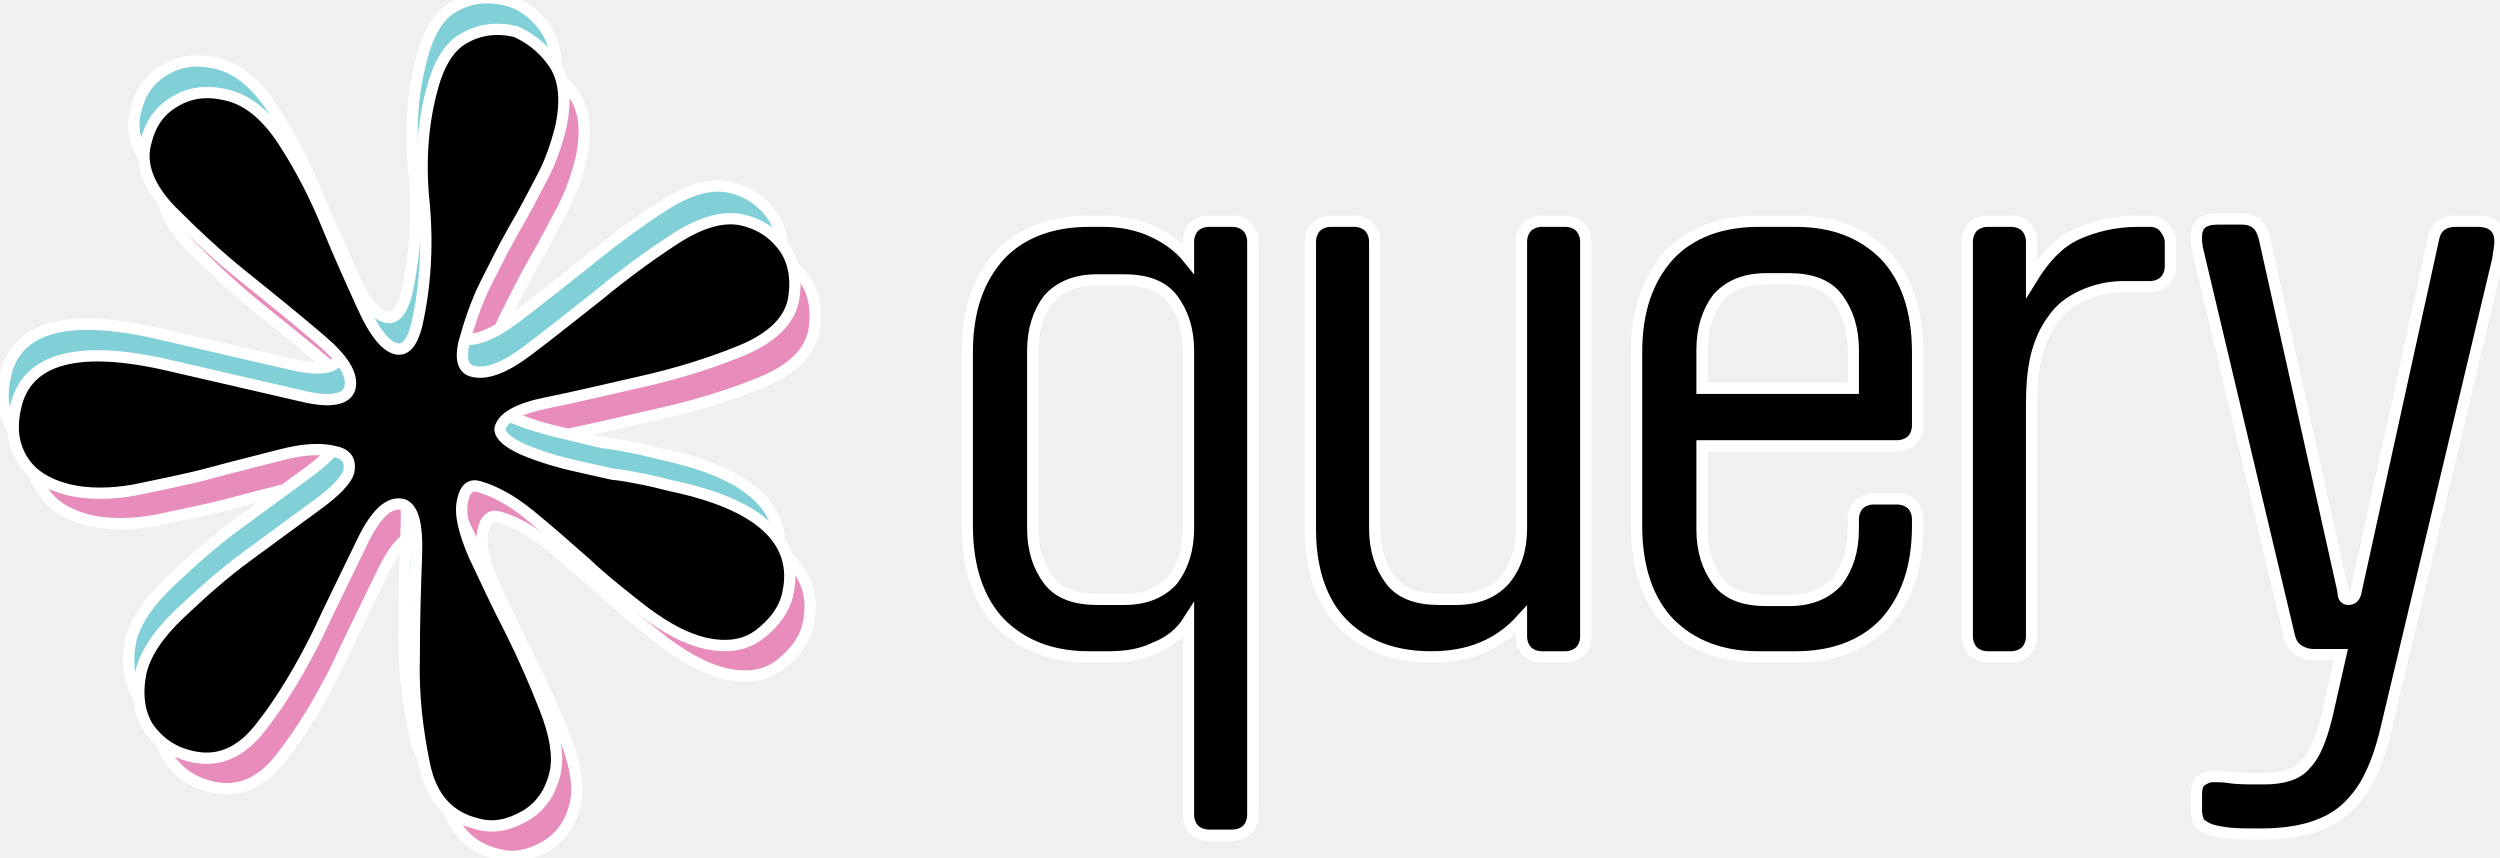
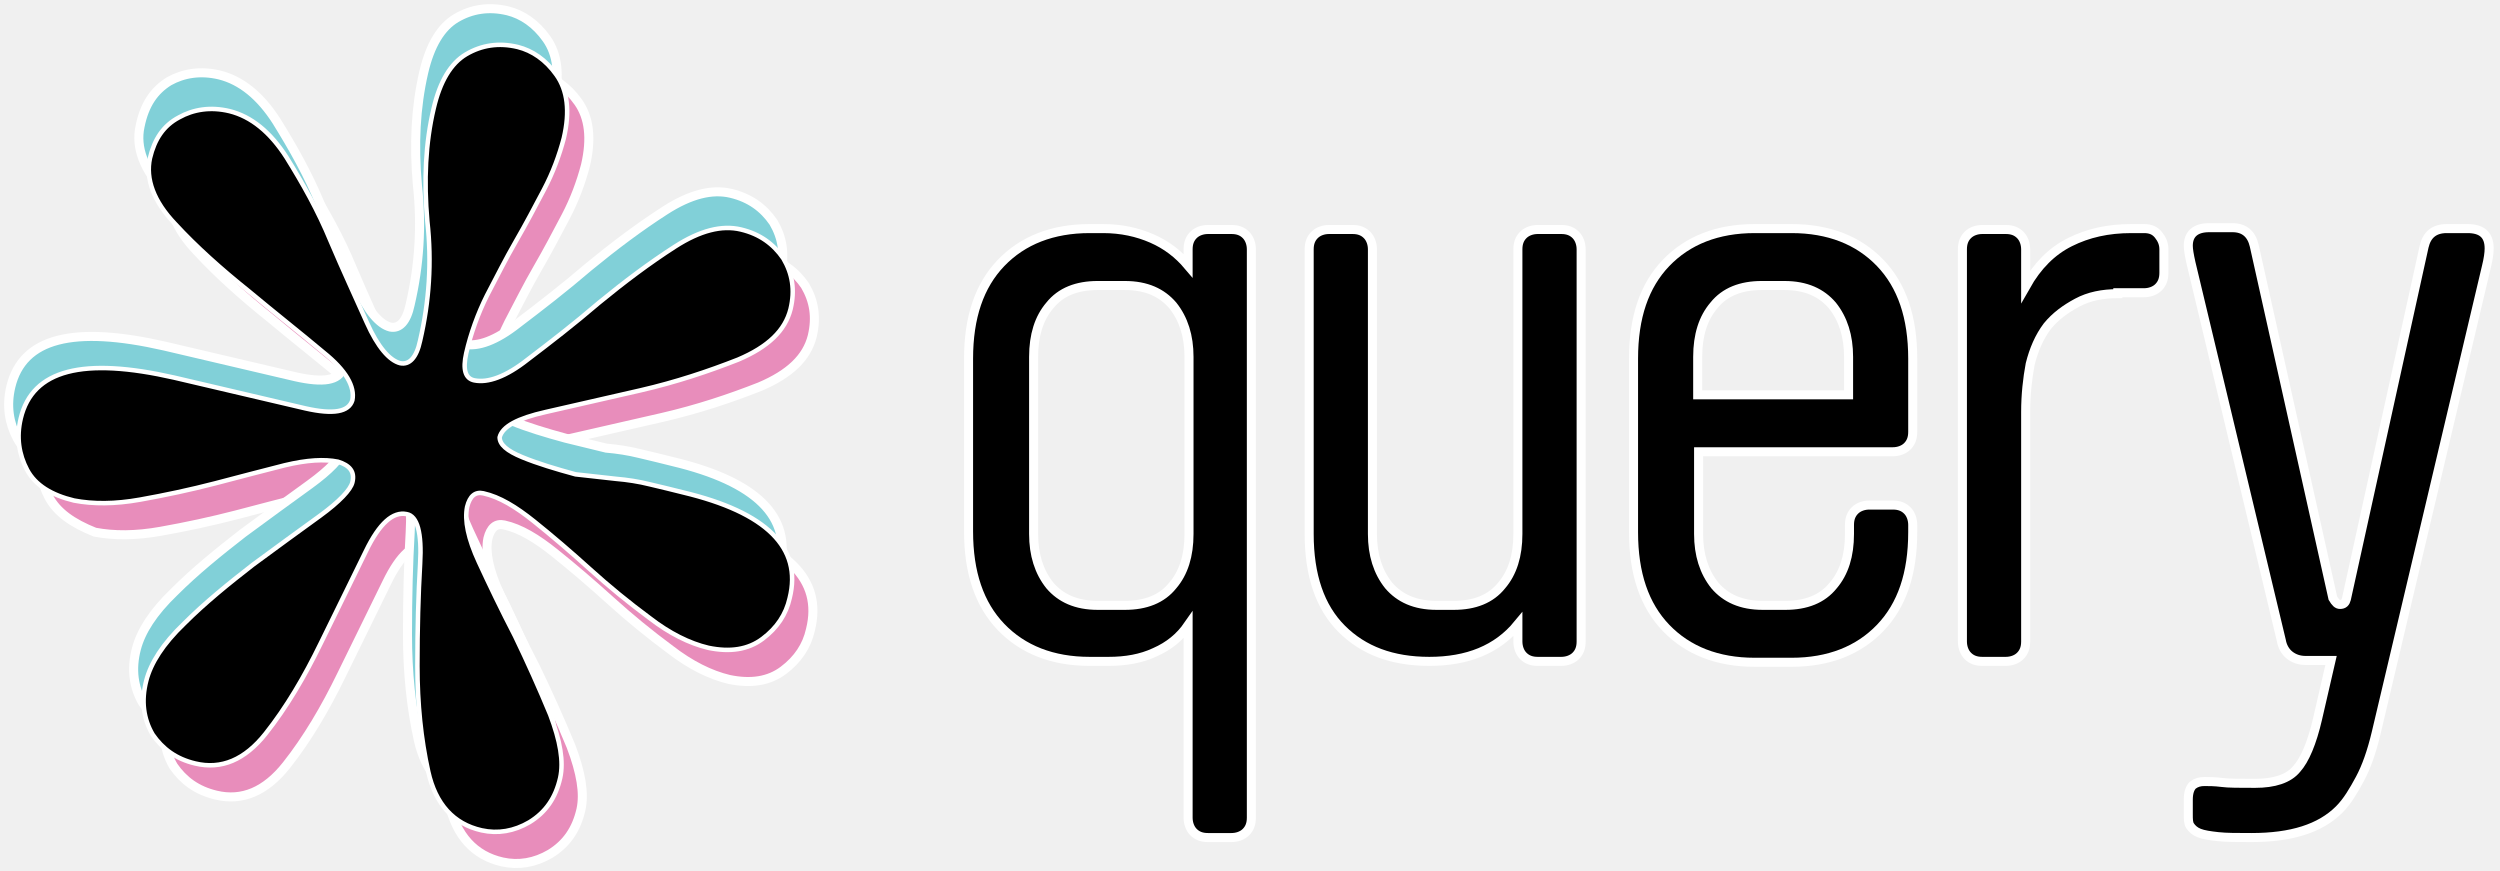
- <svg xmlns="http://www.w3.org/2000/svg" version="1.0" id="Layer_1" x="0px" y="0px" width="221.5px" height="76px" viewBox="0 0 221.5 76" style="enable-background:new 0 0 221.5 76;" xml:space="preserve">
+ <svg xmlns="http://www.w3.org/2000/svg" version="1.0" id="Layer_1" x="0px" y="0px" width="276.7px" height="96.3px" viewBox="0 0 276.7 96.3" style="enable-background:new 0 0 276.7 96.3;" xml:space="preserve">
  <style type="text/css">
	.st0{fill:#E88DBB;stroke:#FFFFFF;stroke-miterlimit:10;}
	.st1{fill:#81D0D8;stroke:#FFFFFF;stroke-miterlimit:10;}
- 	.st2{stroke:#FFFFFF;}
+ 	.st2{stroke:#FFFFFF;stroke-width:0.5;}
	.st3{stroke:#FFFFFF;stroke-miterlimit:10;}
</style>
  <g>
    <g>
-       <path class="st0" d="M56,44.7c1,0.1,2,0.3,3,0.5c1,0.2,2,0.5,3,0.7c7.4,1.7,10.6,4.9,9.6,9.4c-0.3,1.4-1.2,2.6-2.5,3.6    c-1.3,1-2.9,1.2-4.8,0.8c-1.7-0.4-3.4-1.3-5.3-2.7c-1.8-1.4-3.6-2.8-5.3-4.4c-1.7-1.5-3.4-3-5-4.3c-1.6-1.3-3.1-2.1-4.5-2.5    c-0.7-0.2-1.2,0.2-1.4,1.2c-0.3,1.2,0.1,2.8,1,4.9c1,2.1,2,4.3,3.2,6.6c1.2,2.4,2.2,4.7,3.1,7c0.9,2.3,1.2,4.2,0.9,5.6    c-0.4,1.8-1.3,3.1-2.7,3.9c-1.4,0.8-2.8,1.1-4.2,0.7c-2.5-0.6-4.1-2.3-4.7-5.3c-0.6-2.9-1-6.1-0.9-9.4c0-3.3,0.1-6.4,0.2-9.1    c0.1-2.7-0.3-4.2-1.2-4.5c-1.2-0.3-2.4,0.8-3.6,3.3c-1.2,2.5-2.6,5.3-4,8.3c-1.5,3-3.1,5.7-4.9,8c-1.8,2.4-3.9,3.3-6.3,2.7    c-1.7-0.4-2.9-1.3-3.8-2.6c-0.8-1.3-1-3-0.6-4.9c0.4-1.6,1.5-3.3,3.4-5.1c1.9-1.8,3.9-3.6,6.1-5.2c2.2-1.6,4.2-3.1,6-4.4    c1.8-1.3,2.7-2.3,2.9-3c0.2-1-0.2-1.6-1.3-1.8c-1.2-0.3-2.8-0.2-4.7,0.3c-1.9,0.5-4,1-6.2,1.6c-2.2,0.6-4.4,1-6.7,1.5    c-2.2,0.4-4.2,0.4-5.9,0c-2-0.5-3.4-1.4-4.2-2.8C2.8,42.2,2.6,40.7,3,39c1-4.3,5.6-5.5,13.7-3.6l11.7,2.7c2.5,0.6,3.9,0.3,4.2-0.7    c0.3-1.2-0.6-2.6-2.6-4.3c-2-1.7-4.2-3.5-6.7-5.5c-2.5-2-4.6-4-6.6-6c-1.9-2-2.7-4-2.2-5.9c0.4-1.7,1.2-2.9,2.6-3.7    c1.3-0.8,2.8-1,4.5-0.6c1.9,0.4,3.6,1.8,5.1,4.1c1.5,2.3,2.8,4.8,3.9,7.5c1.1,2.7,2.2,5.1,3.2,7.3c1,2.2,2,3.4,2.9,3.6    c0.8,0.2,1.4-0.5,1.8-2c0.8-3.5,1-7,0.7-10.6c-0.4-3.6-0.2-7,0.6-10.1c0.6-2.4,1.5-4,2.9-4.8c1.4-0.8,2.9-1,4.6-0.6    c1.3,0.3,2.5,1.1,3.5,2.5c1,1.4,1.2,3.3,0.7,5.7c-0.4,1.6-0.9,3.1-1.7,4.6c-0.8,1.5-1.6,3.1-2.5,4.6c-0.9,1.6-1.7,3.2-2.5,4.8    c-0.8,1.6-1.4,3.4-1.9,5.2c-0.3,1.4-0.1,2.3,0.8,2.5c1.2,0.3,2.8-0.3,4.8-1.8c2-1.5,4.1-3.2,6.4-5c2.3-1.9,4.5-3.5,6.8-5    c2.2-1.4,4.2-2,5.9-1.6c1.7,0.4,2.9,1.3,3.8,2.6c0.8,1.3,1,2.8,0.7,4.5c-0.4,1.9-2,3.4-4.7,4.5c-2.7,1.1-5.6,2-8.7,2.7    c-3.1,0.7-6,1.4-8.5,1.9c-2.5,0.5-3.9,1.3-4.1,2.3c0,0.6,0.7,1.2,2,1.8c1.4,0.6,3,1.1,4.8,1.5L56,44.7z" />
+       <path class="st0" d="M70.5,56.5c1.2,0.1,2.5,0.3,3.7,0.6c1.3,0.3,2.5,0.6,3.7,0.9c9.2,2.2,13.2,6.1,11.8,11.7    c-0.4,1.8-1.4,3.3-3,4.5c-1.6,1.2-3.6,1.5-6,1c-2.1-0.5-4.3-1.6-6.5-3.3c-2.3-1.7-4.5-3.5-6.6-5.4c-2.1-1.9-4.2-3.7-6.2-5.3    c-2-1.6-3.8-2.7-5.6-3.1c-0.9-0.2-1.5,0.3-1.8,1.5c-0.3,1.5,0.1,3.5,1.3,6.1c1.2,2.6,2.5,5.3,4,8.2c1.4,2.9,2.7,5.8,3.9,8.7    c1.1,2.9,1.5,5.2,1.1,7c-0.5,2.2-1.6,3.8-3.4,4.9c-1.7,1-3.5,1.3-5.3,0.9c-3.1-0.7-5.1-2.9-5.9-6.5c-0.8-3.6-1.2-7.5-1.2-11.7    c0-4.1,0.1-7.9,0.3-11.3c0.2-3.4-0.3-5.3-1.5-5.5c-1.5-0.3-3,1-4.5,4.1c-1.5,3.1-3.2,6.5-5,10.2c-1.8,3.7-3.8,7.1-6.1,10    c-2.3,2.9-4.9,4-7.8,3.3c-2.1-0.5-3.6-1.6-4.7-3.2c-1-1.7-1.3-3.7-0.7-6c0.5-1.9,1.8-4,4.2-6.3c2.3-2.3,4.9-4.4,7.6-6.5    c2.7-2,5.2-3.8,7.4-5.4c2.2-1.6,3.4-2.9,3.6-3.7c0.3-1.2-0.3-1.9-1.6-2.3c-1.5-0.3-3.4-0.2-5.9,0.4c-2.4,0.6-5,1.3-7.7,2    c-2.7,0.7-5.5,1.3-8.3,1.8c-2.8,0.5-5.2,0.5-7.3,0.1C8,57.9,6.3,56.7,5.4,55c-0.9-1.7-1.2-3.6-0.7-5.7c1.3-5.4,6.9-6.8,17-4.5    l14.5,3.4c3.1,0.7,4.8,0.4,5.2-0.9c0.3-1.5-0.7-3.3-3.2-5.3c-2.5-2.1-5.3-4.3-8.3-6.8c-3-2.4-5.8-4.9-8.1-7.4    c-2.4-2.5-3.3-5-2.8-7.3c0.5-2.1,1.5-3.6,3.2-4.5c1.6-0.9,3.5-1.2,5.6-0.7c2.4,0.6,4.5,2.3,6.3,5.1c1.8,2.9,3.5,5.9,4.9,9.3    c1.4,3.3,2.8,6.3,4,9c1.2,2.7,2.5,4.2,3.7,4.5c1,0.2,1.8-0.6,2.2-2.5c1-4.3,1.3-8.7,0.8-13.2c-0.4-4.5-0.2-8.7,0.7-12.5    c0.7-3,1.9-5,3.6-6c1.7-1,3.6-1.3,5.7-0.8c1.6,0.4,3.1,1.4,4.3,3.1c1.2,1.7,1.5,4,0.8,7c-0.5,1.9-1.2,3.8-2.2,5.7    c-1,1.9-2,3.8-3.1,5.7c-1.1,1.9-2.1,3.9-3.2,6c-1,2-1.8,4.2-2.3,6.4c-0.4,1.8-0.1,2.8,0.9,3c1.5,0.3,3.5-0.4,5.9-2.3    c2.5-1.9,5.1-3.9,7.9-6.3c2.8-2.3,5.6-4.4,8.4-6.2c2.8-1.8,5.2-2.4,7.3-1.9c2.1,0.5,3.6,1.6,4.7,3.2c1,1.7,1.3,3.5,0.8,5.6    c-0.6,2.4-2.5,4.2-5.8,5.6c-3.3,1.3-6.9,2.5-10.8,3.4c-3.9,0.9-7.4,1.7-10.5,2.4c-3.1,0.7-4.8,1.6-5.1,2.8c0,0.8,0.8,1.5,2.5,2.2    c1.7,0.7,3.7,1.3,5.9,1.9L70.5,56.5z" />
    </g>
    <g>
-       <path class="st1" d="M53.3,39.2c1,0.1,2,0.3,3,0.5c1,0.2,2,0.5,3,0.7c7.4,1.7,10.6,4.9,9.6,9.4c-0.3,1.4-1.2,2.6-2.5,3.6    c-1.3,1-2.9,1.2-4.8,0.8c-1.7-0.4-3.4-1.3-5.3-2.7c-1.8-1.4-3.6-2.8-5.3-4.4c-1.7-1.5-3.4-3-5-4.3c-1.6-1.3-3.1-2.1-4.5-2.5    c-0.7-0.2-1.2,0.2-1.4,1.2c-0.3,1.2,0.1,2.8,1,4.9c1,2.1,2,4.3,3.2,6.6c1.2,2.4,2.2,4.7,3.1,7c0.9,2.3,1.2,4.2,0.9,5.6    c-0.4,1.8-1.3,3.1-2.7,3.9c-1.4,0.8-2.8,1.1-4.2,0.7c-2.5-0.6-4.1-2.3-4.7-5.3c-0.6-2.9-1-6.1-0.9-9.4c0-3.3,0.1-6.4,0.2-9.1    c0.1-2.7-0.3-4.2-1.2-4.5c-1.2-0.3-2.4,0.8-3.6,3.3c-1.2,2.5-2.6,5.3-4,8.3c-1.5,3-3.1,5.7-4.9,8c-1.8,2.4-3.9,3.3-6.3,2.7    c-1.7-0.4-2.9-1.3-3.8-2.6c-0.8-1.3-1-3-0.6-4.9c0.4-1.6,1.5-3.3,3.4-5.1c1.9-1.8,3.9-3.6,6.1-5.2c2.2-1.6,4.2-3.1,6-4.4    c1.8-1.3,2.7-2.3,2.9-3c0.2-1-0.2-1.6-1.3-1.8c-1.2-0.3-2.8-0.2-4.7,0.3c-1.9,0.5-4,1-6.2,1.6c-2.2,0.6-4.4,1-6.7,1.5    c-2.2,0.4-4.2,0.4-5.9,0c-2-0.5-3.4-1.4-4.2-2.8c-0.8-1.4-0.9-2.9-0.5-4.6c1-4.3,5.6-5.5,13.7-3.6l11.7,2.7    c2.5,0.6,3.9,0.3,4.2-0.7c0.3-1.2-0.6-2.6-2.6-4.3c-2-1.7-4.2-3.5-6.7-5.5c-2.5-2-4.6-4-6.6-6c-1.9-2-2.7-4-2.2-5.9    c0.4-1.7,1.2-2.9,2.6-3.7c1.3-0.8,2.8-1,4.5-0.6c1.9,0.4,3.6,1.8,5.1,4.1c1.5,2.3,2.8,4.8,3.9,7.5c1.1,2.7,2.2,5.1,3.2,7.3    c1,2.2,2,3.4,2.9,3.6c0.8,0.2,1.4-0.5,1.8-2c0.8-3.5,1-7,0.7-10.6c-0.4-3.6-0.2-7,0.6-10.1c0.6-2.4,1.5-4,2.9-4.8    c1.4-0.8,2.9-1,4.6-0.6c1.3,0.3,2.5,1.1,3.5,2.5c1,1.4,1.2,3.3,0.7,5.7c-0.4,1.6-0.9,3.1-1.7,4.6c-0.8,1.5-1.6,3.1-2.5,4.6    c-0.9,1.6-1.7,3.2-2.5,4.8c-0.8,1.6-1.4,3.4-1.9,5.2C39.7,29,40,29.8,40.8,30c1.2,0.3,2.8-0.3,4.8-1.8c2-1.5,4.1-3.2,6.4-5    c2.3-1.9,4.5-3.5,6.8-5c2.2-1.4,4.2-2,5.9-1.6c1.7,0.4,2.9,1.3,3.8,2.6c0.8,1.3,1,2.8,0.7,4.5c-0.4,1.9-2,3.4-4.7,4.5    c-2.7,1.1-5.6,2-8.7,2.7c-3.1,0.7-6,1.4-8.5,1.9c-2.5,0.5-3.9,1.3-4.1,2.3c0,0.6,0.7,1.2,2,1.8c1.4,0.6,3,1.1,4.8,1.5L53.3,39.2z" />
+       <path class="st1" d="M67.1,49.6c1.2,0.1,2.5,0.3,3.7,0.6c1.3,0.3,2.5,0.6,3.7,0.9c9.2,2.2,13.2,6.1,11.8,11.7    c-0.4,1.8-1.4,3.3-3,4.5c-1.6,1.2-3.6,1.5-6,1c-2.1-0.5-4.3-1.6-6.5-3.3c-2.3-1.7-4.5-3.5-6.6-5.4C62,57.6,60,55.8,58,54.2    c-2-1.6-3.8-2.7-5.6-3.1c-0.9-0.2-1.5,0.3-1.8,1.5c-0.3,1.5,0.1,3.5,1.3,6.1c1.2,2.6,2.5,5.3,4,8.2c1.4,2.9,2.7,5.8,3.9,8.7    c1.1,2.9,1.5,5.2,1.1,7c-0.5,2.2-1.6,3.8-3.4,4.9c-1.7,1-3.5,1.3-5.3,0.9c-3.1-0.7-5.1-2.9-5.9-6.5c-0.8-3.6-1.2-7.5-1.2-11.7    c0-4.1,0.1-7.9,0.3-11.3c0.2-3.4-0.3-5.3-1.5-5.5c-1.5-0.3-3,1-4.5,4.1c-1.5,3.1-3.2,6.5-5,10.2c-1.8,3.7-3.8,7.1-6.1,10    c-2.3,2.9-4.9,4-7.8,3.3c-2.1-0.5-3.6-1.6-4.7-3.2c-1-1.7-1.3-3.7-0.7-6c0.5-1.9,1.8-4,4.2-6.3c2.3-2.3,4.9-4.4,7.6-6.5    c2.7-2,5.2-3.8,7.4-5.4c2.2-1.6,3.4-2.9,3.6-3.7c0.3-1.2-0.3-1.9-1.6-2.3c-1.5-0.3-3.4-0.2-5.9,0.4c-2.4,0.6-5,1.3-7.7,2    c-2.7,0.7-5.5,1.3-8.3,1.8c-2.8,0.5-5.2,0.5-7.3,0.1c-2.5-0.6-4.3-1.7-5.2-3.4c-0.9-1.7-1.2-3.6-0.7-5.7c1.3-5.4,6.9-6.8,17-4.5    l14.5,3.4c3.1,0.7,4.8,0.4,5.2-0.9c0.3-1.5-0.7-3.3-3.2-5.3c-2.5-2.1-5.3-4.3-8.3-6.8c-3-2.4-5.8-4.9-8.1-7.4    c-2.4-2.5-3.3-5-2.8-7.3C16,11.5,17.1,10,18.7,9c1.6-0.9,3.5-1.2,5.6-0.7c2.4,0.6,4.5,2.3,6.3,5.1c1.8,2.9,3.5,5.9,4.9,9.3    c1.4,3.3,2.8,6.3,4,9c1.2,2.7,2.5,4.2,3.7,4.5c1,0.2,1.8-0.6,2.2-2.5c1-4.3,1.3-8.7,0.8-13.2C45.8,16,46,11.9,46.9,8    c0.7-3,1.9-5,3.6-6c1.7-1,3.6-1.3,5.7-0.8c1.6,0.4,3.1,1.4,4.3,3.1c1.2,1.7,1.5,4,0.8,7c-0.5,1.9-1.2,3.8-2.2,5.7    c-1,1.9-2,3.8-3.1,5.7c-1.1,1.9-2.1,3.9-3.2,6c-1,2-1.8,4.2-2.3,6.4c-0.4,1.8-0.1,2.8,0.9,3c1.5,0.3,3.5-0.4,5.9-2.3    c2.5-1.9,5.1-3.9,7.9-6.3c2.8-2.3,5.6-4.4,8.4-6.2c2.8-1.8,5.2-2.4,7.3-1.9c2.1,0.5,3.6,1.6,4.7,3.2c1,1.7,1.3,3.5,0.8,5.6    c-0.6,2.4-2.5,4.2-5.8,5.6c-3.3,1.3-6.9,2.5-10.8,3.4c-3.9,0.9-7.4,1.7-10.5,2.4c-3.1,0.7-4.8,1.6-5.1,2.8c0,0.8,0.8,1.5,2.5,2.2    c1.7,0.7,3.7,1.3,5.9,1.9L67.1,49.6z" />
    </g>
    <g>
-       <path class="st2" d="M54.2,42c1,0.1,2,0.3,3,0.5c1,0.2,2,0.5,3,0.7c7.4,1.7,10.6,4.9,9.6,9.4c-0.3,1.4-1.2,2.6-2.5,3.6    c-1.3,1-2.9,1.2-4.8,0.8c-1.7-0.4-3.4-1.3-5.3-2.7c-1.8-1.4-3.6-2.8-5.3-4.4c-1.7-1.5-3.4-3-5-4.3c-1.6-1.3-3.1-2.1-4.5-2.5    c-0.7-0.2-1.2,0.2-1.4,1.2c-0.3,1.2,0.1,2.8,1,4.9c1,2.1,2,4.3,3.2,6.6c1.2,2.4,2.2,4.7,3.1,7c0.9,2.3,1.2,4.2,0.9,5.6    c-0.4,1.8-1.3,3.1-2.7,3.9c-1.4,0.8-2.8,1.1-4.2,0.7c-2.5-0.6-4.1-2.3-4.7-5.3c-0.6-2.9-1-6.1-0.9-9.4c0-3.3,0.1-6.4,0.2-9.1    c0.1-2.7-0.3-4.2-1.2-4.5c-1.2-0.3-2.4,0.8-3.6,3.3c-1.2,2.5-2.6,5.3-4,8.3c-1.5,3-3.1,5.7-4.9,8c-1.8,2.4-3.9,3.3-6.3,2.7    c-1.7-0.4-2.9-1.3-3.8-2.6c-0.8-1.3-1-3-0.6-4.9c0.4-1.6,1.5-3.3,3.4-5.1c1.9-1.8,3.9-3.6,6.1-5.2c2.2-1.6,4.2-3.1,6-4.4    c1.8-1.3,2.7-2.3,2.9-3c0.2-1-0.2-1.6-1.3-1.8c-1.2-0.3-2.8-0.2-4.7,0.3c-1.9,0.5-4,1-6.2,1.6c-2.2,0.6-4.4,1-6.7,1.5    c-2.2,0.4-4.2,0.4-5.9,0c-2-0.5-3.4-1.4-4.2-2.8c-0.8-1.4-0.9-2.9-0.5-4.6c1-4.3,5.6-5.5,13.7-3.6l11.7,2.7    c2.5,0.6,3.9,0.3,4.2-0.7c0.3-1.2-0.6-2.6-2.6-4.3c-2-1.7-4.2-3.5-6.7-5.5c-2.5-2-4.6-4-6.6-6c-1.9-2-2.7-4-2.2-5.9    c0.4-1.7,1.2-2.9,2.6-3.7c1.3-0.8,2.8-1,4.5-0.6c1.9,0.4,3.6,1.8,5.1,4.1c1.5,2.3,2.8,4.8,3.9,7.5c1.1,2.7,2.2,5.1,3.2,7.3    c1,2.2,2,3.4,2.9,3.6c0.8,0.2,1.4-0.5,1.8-2c0.8-3.5,1-7,0.7-10.6c-0.4-3.6-0.2-7,0.6-10.1c0.6-2.4,1.5-4,2.9-4.8    c1.4-0.8,2.9-1,4.6-0.6C46.8,3.3,48,4.1,49,5.5c1,1.4,1.2,3.3,0.7,5.7c-0.4,1.6-0.9,3.1-1.7,4.6c-0.8,1.5-1.6,3.1-2.5,4.6    c-0.9,1.6-1.7,3.2-2.5,4.8c-0.8,1.6-1.4,3.4-1.9,5.2c-0.3,1.4-0.1,2.3,0.8,2.5c1.2,0.3,2.8-0.3,4.8-1.8c2-1.5,4.1-3.2,6.4-5    c2.3-1.9,4.5-3.5,6.8-5c2.2-1.4,4.2-2,5.9-1.6c1.7,0.4,2.9,1.3,3.8,2.6c0.8,1.3,1,2.8,0.7,4.5c-0.4,1.9-2,3.4-4.7,4.5    c-2.7,1.1-5.6,2-8.7,2.7c-3.1,0.7-6,1.4-8.5,1.9c-2.5,0.5-3.9,1.3-4.1,2.3c0,0.6,0.7,1.2,2,1.8c1.4,0.6,3,1.1,4.8,1.5L54.2,42z" />
+       <path class="st2" d="M68.2,53c1.2,0.1,2.5,0.3,3.7,0.6c1.3,0.3,2.5,0.6,3.7,0.9c9.2,2.2,13.2,6.1,11.8,11.7    c-0.4,1.8-1.4,3.3-3,4.5c-1.6,1.2-3.6,1.5-6,1c-2.1-0.5-4.3-1.6-6.5-3.3c-2.3-1.7-4.5-3.5-6.6-5.4c-2.1-1.9-4.2-3.7-6.2-5.3    c-2-1.6-3.8-2.7-5.6-3.1c-0.9-0.2-1.5,0.3-1.8,1.5c-0.3,1.5,0.1,3.5,1.3,6.1c1.2,2.6,2.5,5.3,4,8.2c1.4,2.9,2.7,5.8,3.9,8.7    c1.1,2.9,1.5,5.2,1.1,7c-0.5,2.2-1.6,3.8-3.4,4.9c-1.7,1-3.5,1.3-5.3,0.9c-3.1-0.7-5.1-2.9-5.9-6.5c-0.8-3.6-1.2-7.5-1.2-11.7    c0-4.1,0.1-7.9,0.3-11.3c0.2-3.4-0.3-5.3-1.5-5.5c-1.5-0.3-3,1-4.5,4.1c-1.5,3.1-3.2,6.5-5,10.2c-1.8,3.7-3.8,7.1-6.1,10    c-2.3,2.9-4.9,4-7.8,3.3c-2.1-0.5-3.6-1.6-4.7-3.2c-1-1.7-1.3-3.7-0.7-6c0.5-1.9,1.8-4,4.2-6.3c2.3-2.3,4.9-4.4,7.6-6.5    c2.7-2,5.2-3.8,7.4-5.4c2.2-1.6,3.4-2.9,3.6-3.7c0.3-1.2-0.3-1.9-1.6-2.3c-1.5-0.3-3.4-0.2-5.9,0.4c-2.4,0.6-5,1.3-7.7,2    c-2.7,0.7-5.5,1.3-8.3,1.8c-2.8,0.5-5.2,0.5-7.3,0.1c-2.5-0.6-4.3-1.7-5.2-3.4c-0.9-1.7-1.2-3.6-0.7-5.7c1.3-5.4,6.9-6.8,17-4.5    l14.5,3.4c3.1,0.7,4.8,0.4,5.2-0.9c0.3-1.5-0.7-3.3-3.2-5.3c-2.5-2.1-5.3-4.3-8.3-6.8c-3-2.4-5.8-4.9-8.1-7.4    c-2.4-2.5-3.3-5-2.8-7.3c0.5-2.1,1.5-3.6,3.2-4.5c1.6-0.9,3.5-1.2,5.6-0.7c2.4,0.6,4.5,2.3,6.3,5.1c1.8,2.9,3.5,5.9,4.9,9.3    c1.4,3.3,2.8,6.3,4,9c1.2,2.7,2.5,4.2,3.7,4.5c1,0.2,1.8-0.6,2.2-2.5c1-4.3,1.3-8.7,0.8-13.2c-0.4-4.5-0.2-8.7,0.7-12.5    c0.7-3,1.9-5,3.6-6c1.7-1,3.6-1.3,5.7-0.8c1.6,0.4,3.1,1.4,4.3,3.1c1.2,1.7,1.5,4,0.8,7c-0.5,1.9-1.2,3.8-2.2,5.7    c-1,1.9-2,3.8-3.1,5.7c-1.1,1.9-2.1,3.9-3.2,6c-1,2-1.8,4.2-2.3,6.4c-0.4,1.8-0.1,2.8,0.9,3c1.5,0.3,3.5-0.4,5.9-2.3    c2.5-1.9,5.1-3.9,7.9-6.3c2.8-2.3,5.6-4.4,8.4-6.2c2.8-1.8,5.2-2.4,7.3-1.9c2.1,0.5,3.6,1.6,4.7,3.2c1,1.7,1.3,3.5,0.8,5.6    c-0.6,2.4-2.5,4.2-5.8,5.6c-3.3,1.3-6.9,2.5-10.8,3.4c-3.9,0.9-7.4,1.7-10.5,2.4c-3.1,0.7-4.8,1.6-5.1,2.8c0,0.8,0.8,1.5,2.5,2.2    c1.7,0.7,3.7,1.3,5.9,1.9L68.2,53z" />
    </g>
  </g>
  <g>
-     <path class="st3" d="M105.3,21.4c0-0.5,0.2-1,0.5-1.3c0.3-0.3,0.8-0.5,1.3-0.5h2.1c0.5,0,1,0.2,1.3,0.5c0.3,0.3,0.5,0.8,0.5,1.3   v50.8c0,0.5-0.2,1-0.5,1.3c-0.3,0.3-0.8,0.5-1.3,0.5h-2.1c-0.5,0-1-0.2-1.3-0.5c-0.3-0.3-0.5-0.8-0.5-1.3V55   c-0.7,1.1-1.7,1.9-3,2.4c-1.2,0.6-2.6,0.8-4.1,0.8h-1.7c-3.3,0-5.9-1-7.9-3c-1.9-2-2.9-4.9-2.9-8.6V31.2c0-3.7,1-6.5,2.9-8.6   c1.9-2,4.6-3,7.9-3h1.2c1.6,0,3.1,0.3,4.4,0.9c1.3,0.6,2.4,1.4,3.2,2.4V21.4z M91.5,46.8c0,1.9,0.5,3.4,1.4,4.6   c0.9,1.2,2.4,1.7,4.3,1.7h2.4c1.9,0,3.3-0.6,4.3-1.7c0.9-1.2,1.4-2.7,1.4-4.6V31.1c0-1.9-0.5-3.4-1.4-4.6c-0.9-1.2-2.4-1.7-4.3-1.7   h-2.4c-1.9,0-3.3,0.6-4.3,1.7c-0.9,1.2-1.4,2.7-1.4,4.6V46.8z" />
-     <path class="st3" d="M126.8,58.2c-3.3,0-5.9-1-7.8-2.9c-1.9-1.9-2.9-4.8-2.9-8.4V21.4c0-0.5,0.2-1,0.5-1.3c0.3-0.3,0.8-0.5,1.3-0.5   h2.1c0.5,0,1,0.2,1.3,0.5c0.3,0.3,0.5,0.8,0.5,1.3v25.4c0,1.9,0.5,3.4,1.4,4.6c0.9,1.2,2.4,1.7,4.3,1.7h1.5c1.9,0,3.3-0.6,4.3-1.7   c1-1.2,1.5-2.7,1.5-4.6V21.4c0-0.5,0.2-1,0.5-1.3c0.3-0.3,0.8-0.5,1.3-0.5h2.1c0.5,0,1,0.2,1.3,0.5c0.3,0.3,0.5,0.8,0.5,1.3v35   c0,0.5-0.2,1-0.5,1.3c-0.3,0.3-0.8,0.5-1.3,0.5h-2.1c-0.5,0-1-0.2-1.3-0.5c-0.3-0.3-0.5-0.8-0.5-1.3v-1.5   C132.8,57.1,130.2,58.2,126.8,58.2z" />
-     <path class="st3" d="M150.8,39.6v7.3c0,1.9,0.5,3.4,1.4,4.6c0.9,1.2,2.4,1.7,4.3,1.7h2c1.9,0,3.3-0.6,4.3-1.7   c0.9-1.2,1.4-2.7,1.4-4.6V46c0-0.5,0.2-1,0.5-1.3c0.3-0.3,0.8-0.5,1.3-0.5h2.1c0.5,0,1,0.2,1.3,0.5c0.3,0.3,0.5,0.8,0.5,1.3v0.6   c0,3.7-1,6.5-2.9,8.6c-1.9,2-4.6,3-7.9,3h-3.3c-3.3,0-5.9-1-7.9-3c-1.9-2-2.9-4.9-2.9-8.6V31.2c0-3.7,1-6.5,2.9-8.6   c1.9-2,4.6-3,7.9-3h3.3c3.3,0,5.9,1,7.9,3c1.9,2,2.9,4.9,2.9,8.6v6.5c0,0.5-0.2,1-0.5,1.3c-0.3,0.3-0.8,0.5-1.3,0.5H150.8z    M150.8,34.4h13.4v-3.4c0-1.9-0.5-3.4-1.4-4.6c-0.9-1.2-2.4-1.7-4.3-1.7h-2c-1.9,0-3.3,0.6-4.3,1.7c-0.9,1.2-1.4,2.7-1.4,4.6V34.4z   " />
-     <path class="st3" d="M188.2,25.4c-1.4,0-2.6,0.3-3.7,0.8c-1.1,0.5-2,1.2-2.6,2.1c-0.7,0.9-1.2,2.1-1.5,3.3   c-0.3,1.3-0.4,2.7-0.4,4.3v20.5c0,0.5-0.2,1-0.5,1.3c-0.3,0.3-0.8,0.5-1.3,0.5h-2.1c-0.5,0-1-0.2-1.3-0.5c-0.3-0.3-0.5-0.8-0.5-1.3   v-35c0-0.5,0.2-1,0.5-1.3c0.3-0.3,0.8-0.5,1.3-0.5h2.1c0.5,0,1,0.2,1.3,0.5c0.3,0.3,0.5,0.8,0.5,1.3v3.3c1.1-1.8,2.4-3.2,3.9-3.9   s3.4-1.2,5.5-1.2h1.1c0.5,0,1,0.2,1.3,0.6c0.3,0.4,0.5,0.8,0.5,1.3v2.1c0,0.5-0.2,1-0.5,1.3c-0.3,0.3-0.8,0.5-1.3,0.5H188.2z" />
-     <path class="st3" d="M208.1,53.1c0.3,0,0.5-0.2,0.6-0.5l6.9-31.4c0.2-1.1,0.9-1.6,2-1.6h1.9c1.3,0,2,0.6,2,1.8   c0,0.4-0.1,0.9-0.2,1.6l-9.9,41.6c-0.4,1.7-0.9,3.1-1.4,4.1c-0.5,1.1-1.2,2-1.9,2.7c-1.7,1.7-4.3,2.5-7.8,2.5c-1.3,0-2.3,0-3-0.1   c-0.7-0.1-1.3-0.2-1.7-0.4c-0.4-0.2-0.7-0.4-0.8-0.6c-0.1-0.3-0.2-0.6-0.2-1v-1.3c0-0.6,0.1-1.1,0.4-1.3c0.3-0.2,0.6-0.4,1.1-0.4   c0.4,0,0.9,0,1.5,0.1c0.6,0.1,1.6,0.1,3,0.1c1.7,0,3-0.4,3.7-1.3c0.8-0.8,1.4-2.3,1.9-4.4l1.2-5.3H205c-0.6,0-1.1-0.2-1.5-0.5   c-0.4-0.3-0.6-0.8-0.7-1.3l-8-33.7c-0.2-0.7-0.2-1.2-0.2-1.5c0-1.1,0.6-1.6,1.9-1.6h2.1c1.1,0,1.7,0.5,2,1.6l7,31.4   C207.6,53,207.8,53.1,208.1,53.1z" />
+     <path class="st3" d="M131.5,27.6c0-0.7,0.2-1.2,0.6-1.6c0.4-0.4,1-0.6,1.6-0.6h2.6c0.7,0,1.2,0.2,1.6,0.6c0.4,0.4,0.6,1,0.6,1.6   v62.9c0,0.7-0.2,1.2-0.6,1.6c-0.4,0.4-1,0.6-1.6,0.6h-2.6c-0.7,0-1.2-0.2-1.6-0.6c-0.4-0.4-0.6-1-0.6-1.6V69.2   c-0.9,1.3-2.1,2.3-3.7,3c-1.5,0.7-3.2,1-5.1,1h-2.1c-4.1,0-7.4-1.3-9.8-3.8c-2.4-2.5-3.6-6-3.6-10.6V39.7c0-4.6,1.2-8.1,3.6-10.6   c2.4-2.5,5.7-3.8,9.8-3.8h1.5c2,0,3.8,0.4,5.4,1.1c1.6,0.7,2.9,1.7,4,3V27.6z M114.4,59.1c0,2.3,0.6,4.2,1.8,5.7   c1.2,1.4,2.9,2.2,5.3,2.2h3c2.3,0,4.1-0.7,5.3-2.2c1.2-1.4,1.8-3.3,1.8-5.7V39.5c0-2.3-0.6-4.2-1.8-5.7c-1.2-1.4-2.9-2.2-5.3-2.2   h-3c-2.3,0-4.1,0.7-5.3,2.2c-1.2,1.4-1.8,3.3-1.8,5.7V59.1z" />
+     <path class="st3" d="M158.2,73.2c-4.1,0-7.3-1.2-9.7-3.6c-2.4-2.4-3.6-5.9-3.6-10.5V27.6c0-0.7,0.2-1.2,0.6-1.6   c0.4-0.4,1-0.6,1.6-0.6h2.6c0.7,0,1.2,0.2,1.6,0.6c0.4,0.4,0.6,1,0.6,1.6v31.5c0,2.3,0.6,4.2,1.8,5.7c1.2,1.4,2.9,2.2,5.3,2.2h1.9   c2.3,0,4.1-0.7,5.3-2.2c1.2-1.4,1.8-3.3,1.8-5.7V27.6c0-0.7,0.2-1.2,0.6-1.6c0.4-0.4,1-0.6,1.6-0.6h2.6c0.7,0,1.2,0.2,1.6,0.6   c0.4,0.4,0.6,1,0.6,1.6V71c0,0.7-0.2,1.2-0.6,1.6c-0.4,0.4-1,0.6-1.6,0.6h-2.6c-0.7,0-1.2-0.2-1.6-0.6c-0.4-0.4-0.6-1-0.6-1.6v-1.9   C165.7,71.9,162.4,73.2,158.2,73.2z" />
+     <path class="st3" d="M188,50.1v9c0,2.3,0.6,4.2,1.8,5.7c1.2,1.4,2.9,2.2,5.3,2.2h2.5c2.3,0,4.1-0.7,5.3-2.2   c1.2-1.4,1.8-3.3,1.8-5.7v-1c0-0.7,0.2-1.2,0.6-1.6c0.4-0.4,1-0.6,1.6-0.6h2.6c0.7,0,1.2,0.2,1.6,0.6c0.4,0.4,0.6,1,0.6,1.6v0.8   c0,4.6-1.2,8.1-3.6,10.6c-2.4,2.5-5.7,3.8-9.8,3.8h-4.1c-4.1,0-7.4-1.3-9.8-3.8c-2.4-2.5-3.6-6-3.6-10.6V39.7   c0-4.6,1.2-8.1,3.6-10.6c2.4-2.5,5.7-3.8,9.8-3.8h4.1c4.1,0,7.4,1.3,9.8,3.8c2.4,2.5,3.6,6,3.6,10.6v8.1c0,0.7-0.2,1.2-0.6,1.6   c-0.4,0.4-1,0.6-1.6,0.6H188z M188,43.7h16.6v-4.2c0-2.3-0.6-4.2-1.8-5.7c-1.2-1.4-2.9-2.2-5.3-2.2h-2.5c-2.3,0-4.1,0.7-5.3,2.2   c-1.2,1.4-1.8,3.3-1.8,5.7V43.7z" />
+     <path class="st3" d="M234.4,32.5c-1.7,0-3.2,0.3-4.5,1c-1.3,0.7-2.4,1.5-3.3,2.6c-0.9,1.2-1.5,2.6-1.9,4.2   c-0.3,1.6-0.5,3.4-0.5,5.3V71c0,0.7-0.2,1.2-0.6,1.6c-0.4,0.4-1,0.6-1.6,0.6h-2.6c-0.7,0-1.2-0.2-1.6-0.6c-0.4-0.4-0.6-1-0.6-1.6   V27.6c0-0.7,0.2-1.2,0.6-1.6c0.4-0.4,1-0.6,1.6-0.6h2.6c0.7,0,1.2,0.2,1.6,0.6c0.4,0.4,0.6,1,0.6,1.6v4.1c1.3-2.3,2.9-3.9,4.9-4.9   c2-1,4.2-1.5,6.8-1.5h1.4c0.7,0,1.2,0.2,1.6,0.7c0.4,0.5,0.6,1,0.6,1.6v2.6c0,0.7-0.2,1.2-0.6,1.6c-0.4,0.4-1,0.6-1.6,0.6H234.4z" />
+     <path class="st3" d="M259,66.9c0.4,0,0.6-0.2,0.7-0.6l8.6-39c0.3-1.3,1.1-2,2.5-2h2.3c1.6,0,2.4,0.7,2.4,2.2c0,0.5-0.1,1.2-0.3,2   L263,81.1c-0.5,2.1-1.1,3.8-1.8,5.1c-0.7,1.3-1.4,2.5-2.3,3.4c-2.1,2.1-5.3,3.1-9.7,3.1c-1.6,0-2.8,0-3.7-0.1   c-0.9-0.1-1.6-0.2-2.1-0.4c-0.5-0.2-0.8-0.5-1-0.8c-0.2-0.3-0.2-0.7-0.2-1.3v-1.6c0-0.8,0.2-1.3,0.5-1.6c0.4-0.3,0.8-0.4,1.3-0.4   c0.5,0,1.1,0,1.9,0.1c0.7,0.1,2,0.1,3.7,0.1c2.1,0,3.7-0.5,4.6-1.6c0.9-1,1.7-2.9,2.3-5.5l1.5-6.5h-2.8c-0.7,0-1.3-0.2-1.8-0.6   c-0.5-0.4-0.8-1-0.9-1.6l-10-41.8c-0.2-0.9-0.3-1.5-0.3-1.9c0-1.3,0.8-2,2.3-2h2.6c1.3,0,2.1,0.7,2.4,2l8.7,39   C258.5,66.7,258.7,66.9,259,66.9z" />
  </g>
</svg>
